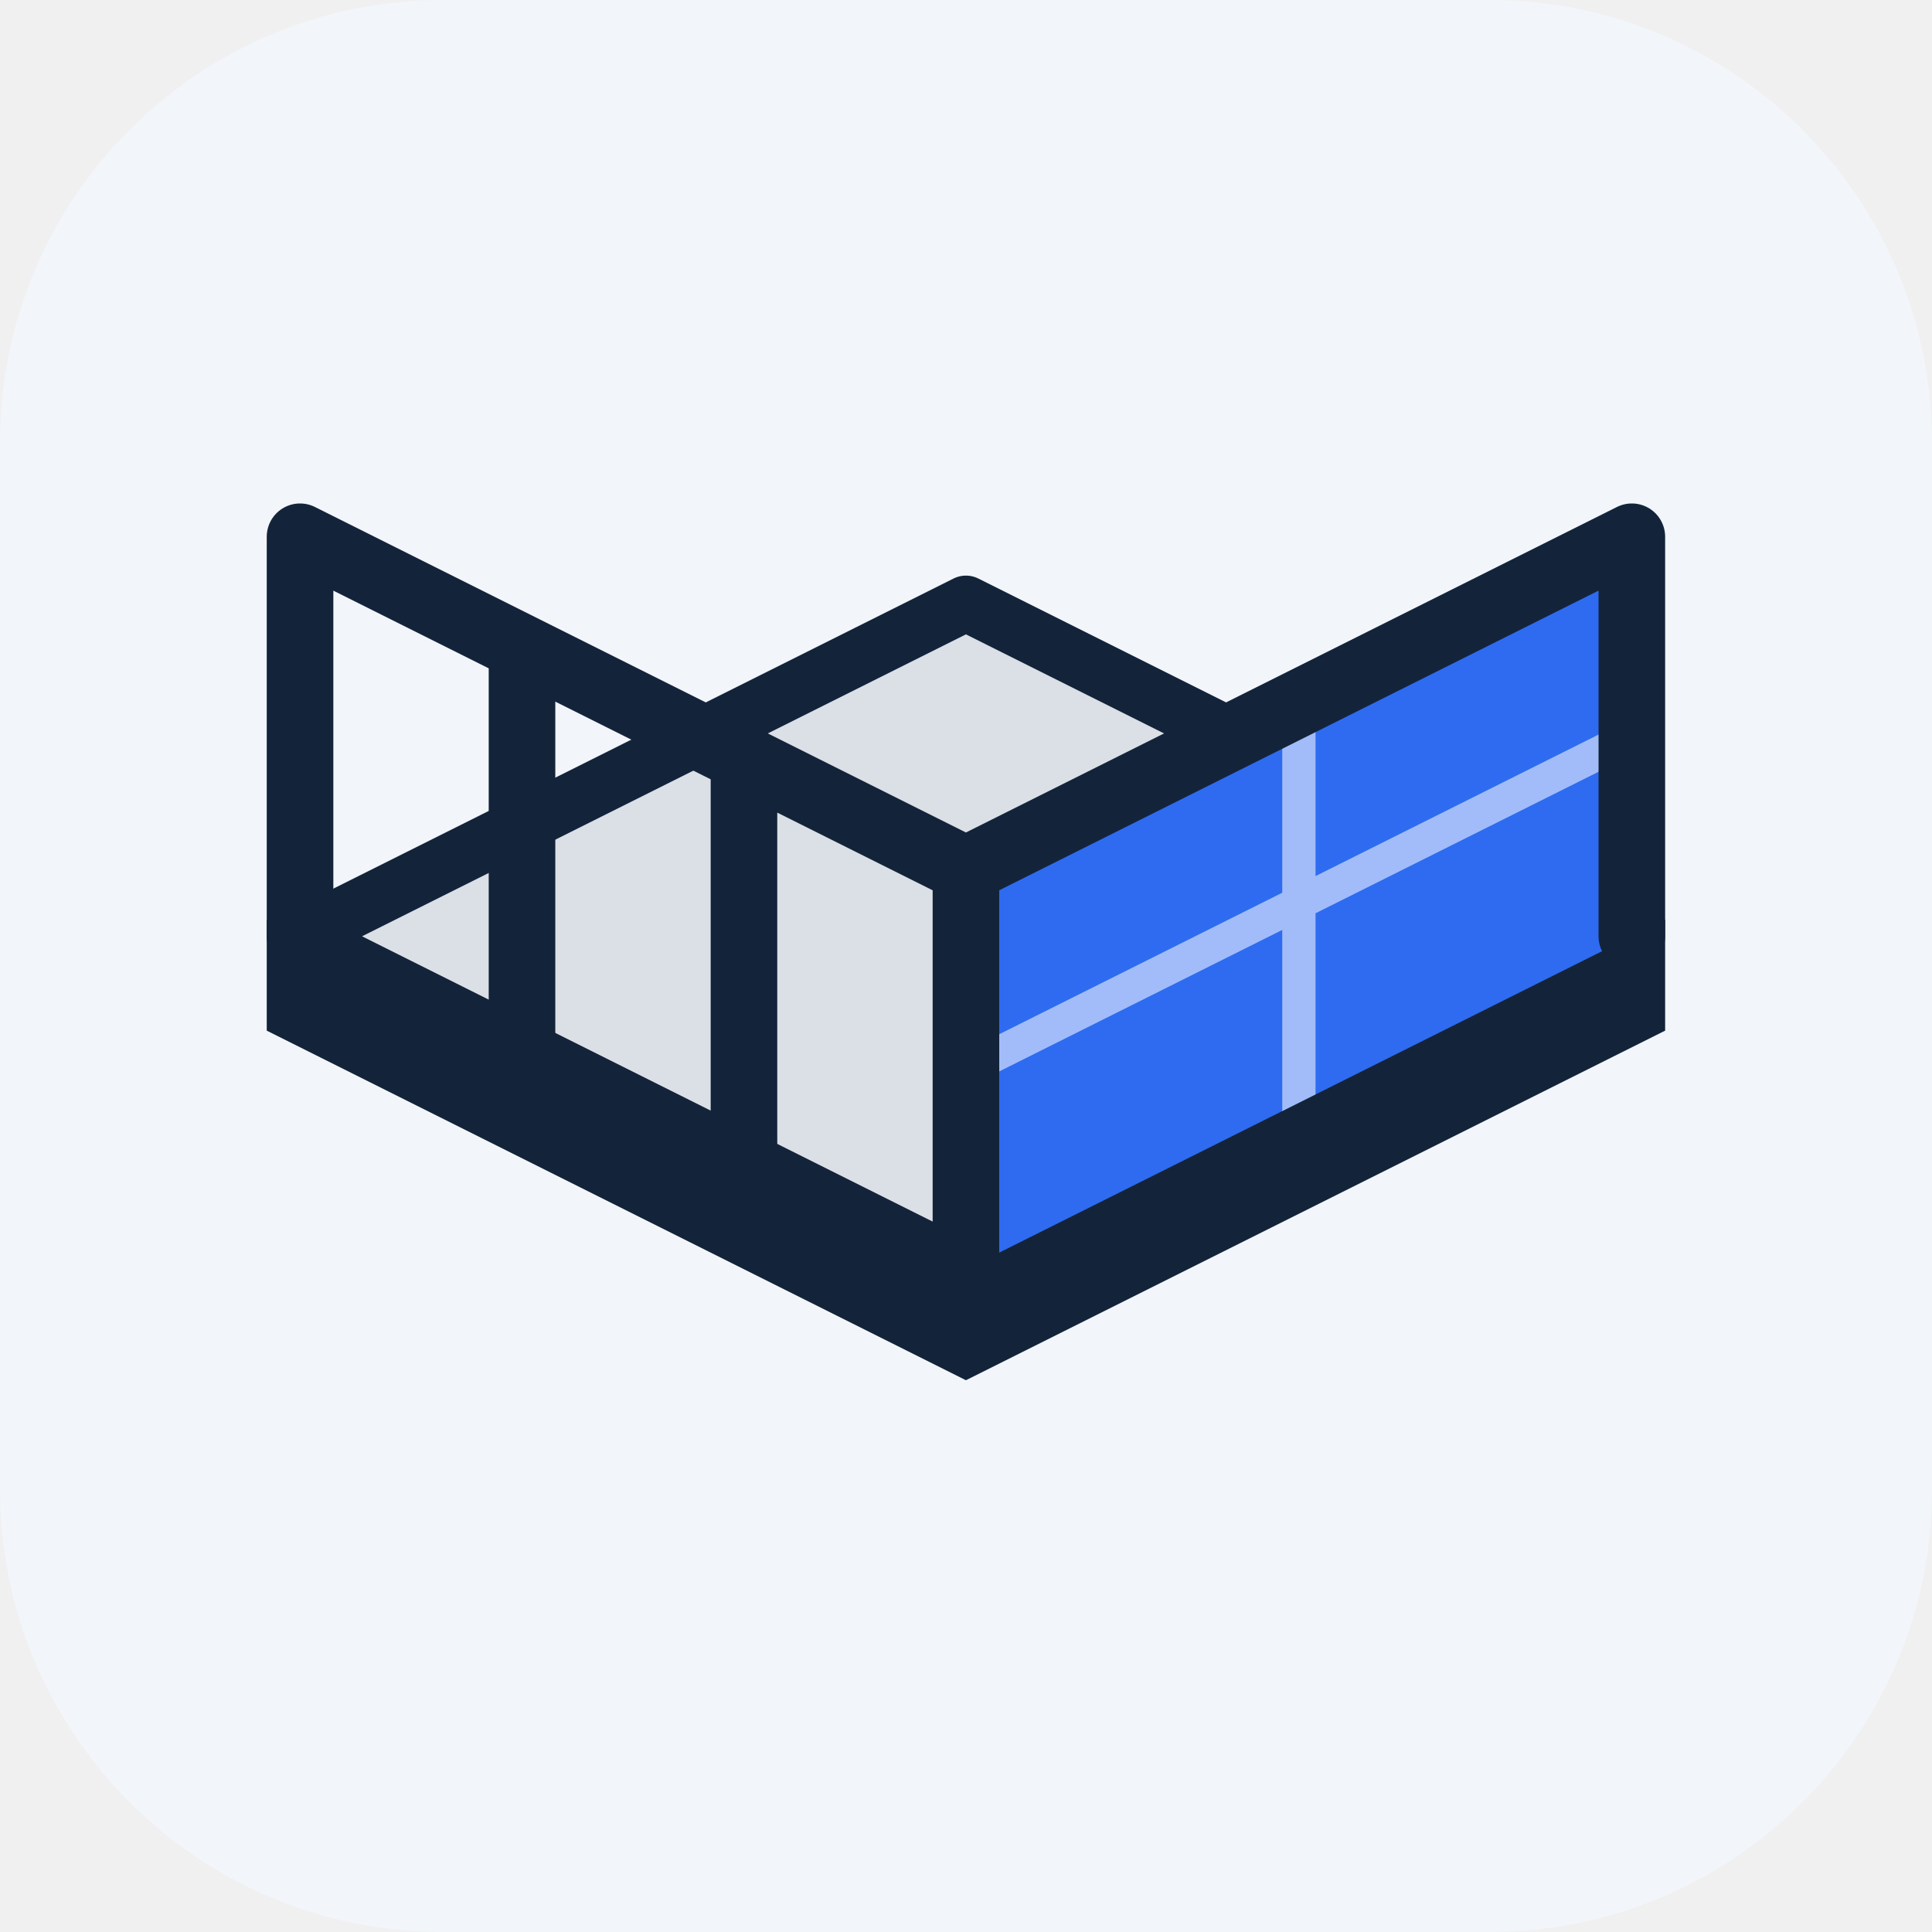
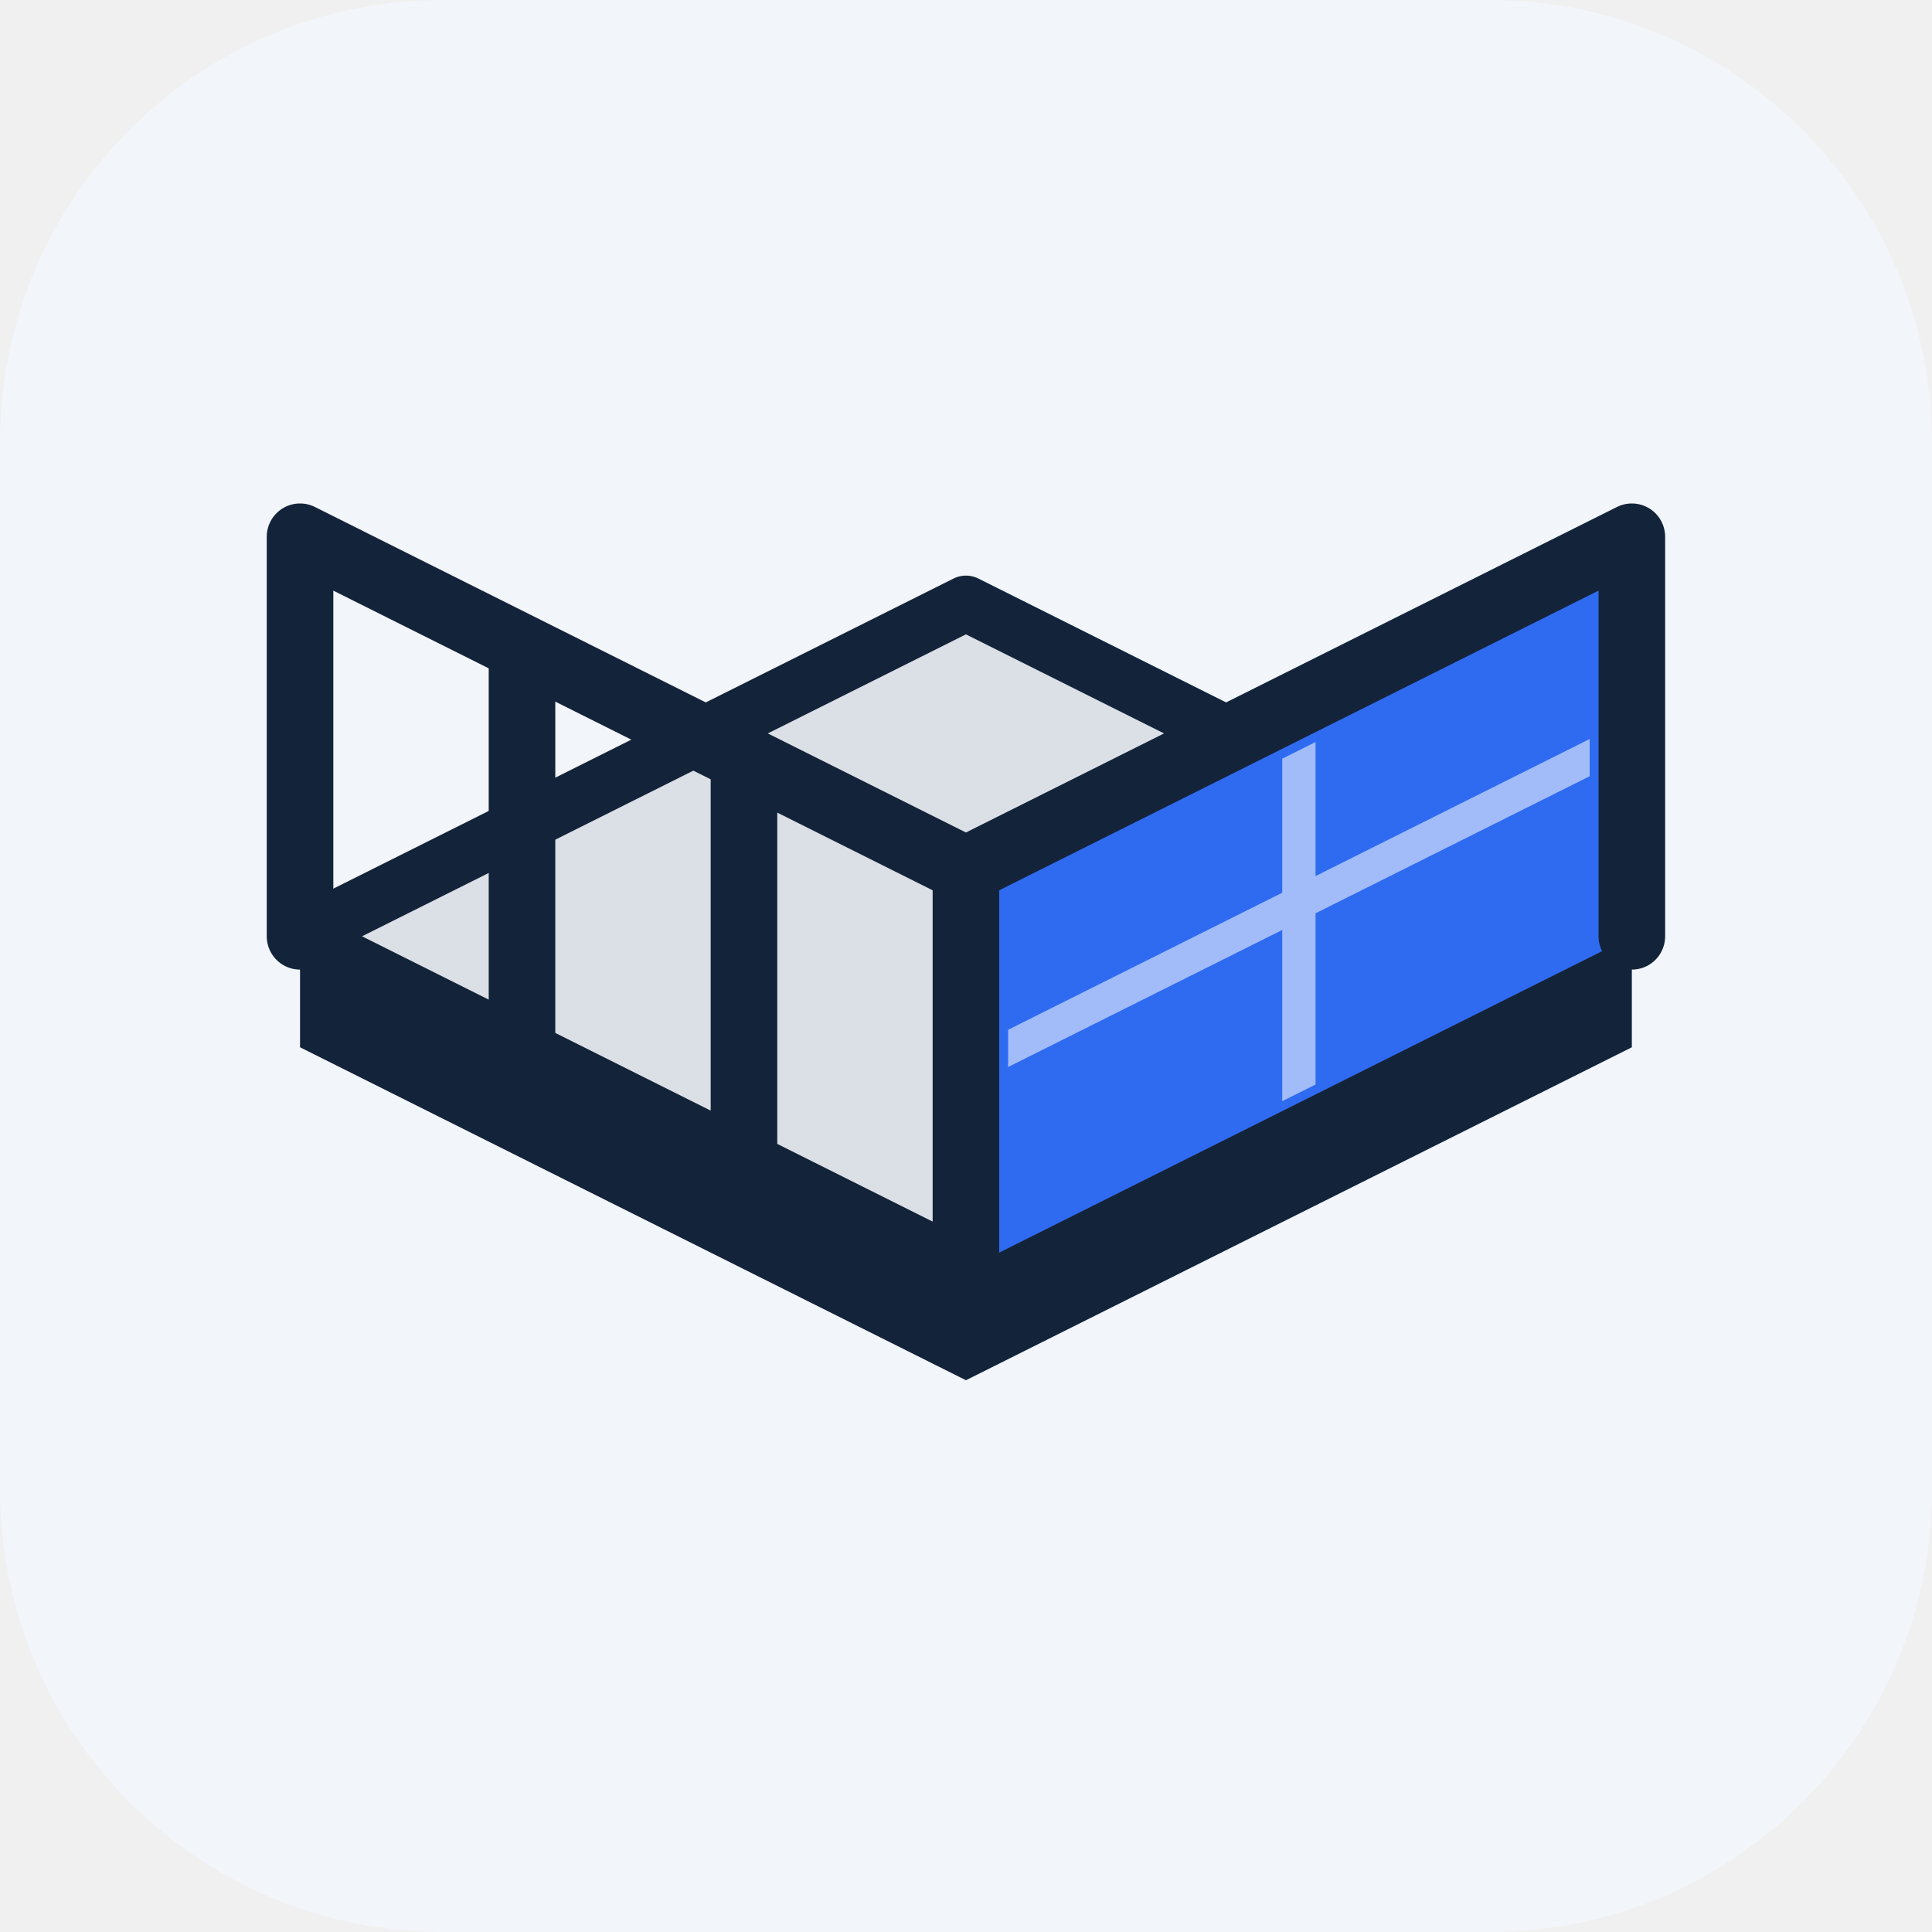
<svg xmlns="http://www.w3.org/2000/svg" viewBox="0 0 96 96" role="img" aria-label="balki strom">
  <rect width="96" height="96" rx="22" fill="#F2F5FA" />
  <g transform="matrix(1.102941 0 0 1.102941 -7.15 -7.52)">
    <path d="M50 34 80 49 50 64 20 49Z" fill="#13243A" fill-opacity="0.1" stroke="#13243A" stroke-width="2.5" stroke-linejoin="round" />
-     <path d="M18.5 48.25 50 64 81.5 48.25V53.25L50 69 18.5 53.25Z" fill="#13243A" />
+     <path d="M20 49 50 64 80 49v5L50 69 20 54Z" fill="#13243A" />
    <path d="M50 64 80 49V31L50 46Z" fill="#2E6BF0" />
    <clipPath id="panel">
-       <path d="M50 64 80 49V31L50 46Z" />
+       <path d="M51.9 62.603 78.1 49.503V34.074L51.9 47.174Z" />
    </clipPath>
    <path clip-path="url(#panel)" d="M65 62V33M44 58 86 37" stroke="#fff" stroke-opacity=".55" stroke-width="1.5" />
    <path d="M20 31 50 46 80 31M20 49V31M30 54V36M40 59V41M50 64V46M80 49V31" fill="none" stroke="#13243A" stroke-width="3" stroke-linecap="round" stroke-linejoin="round" />
  </g>
</svg>
